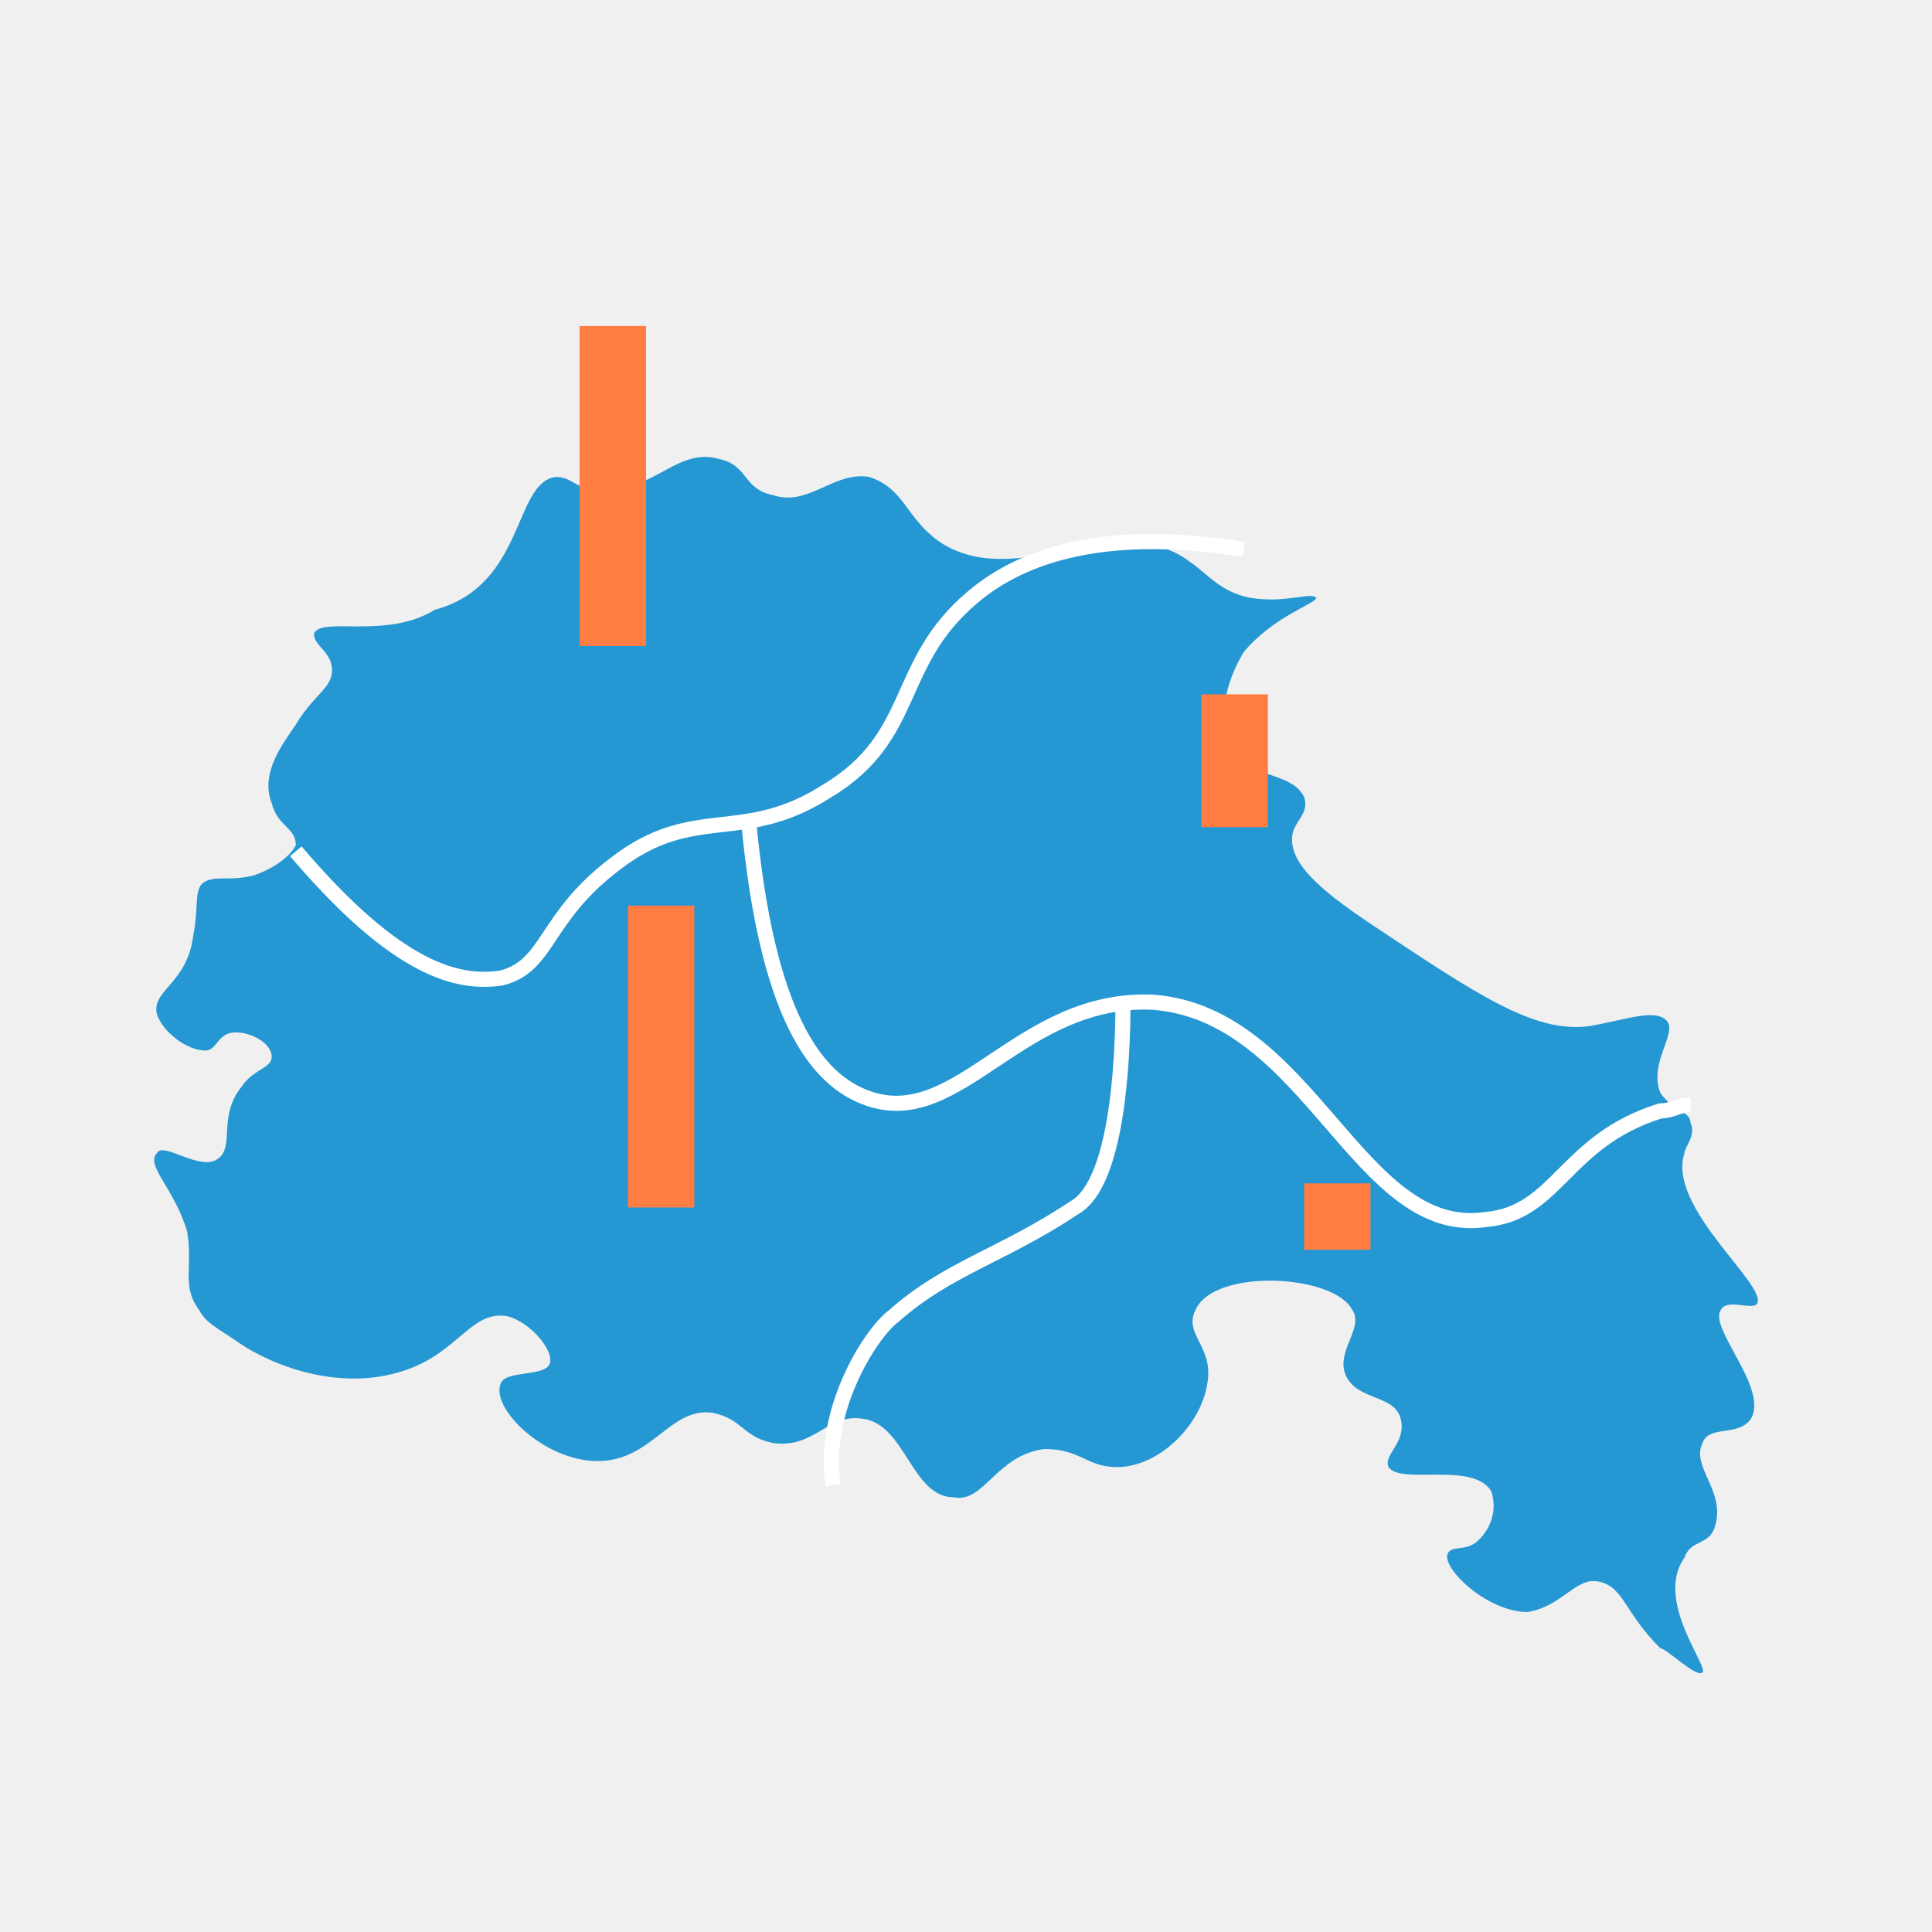
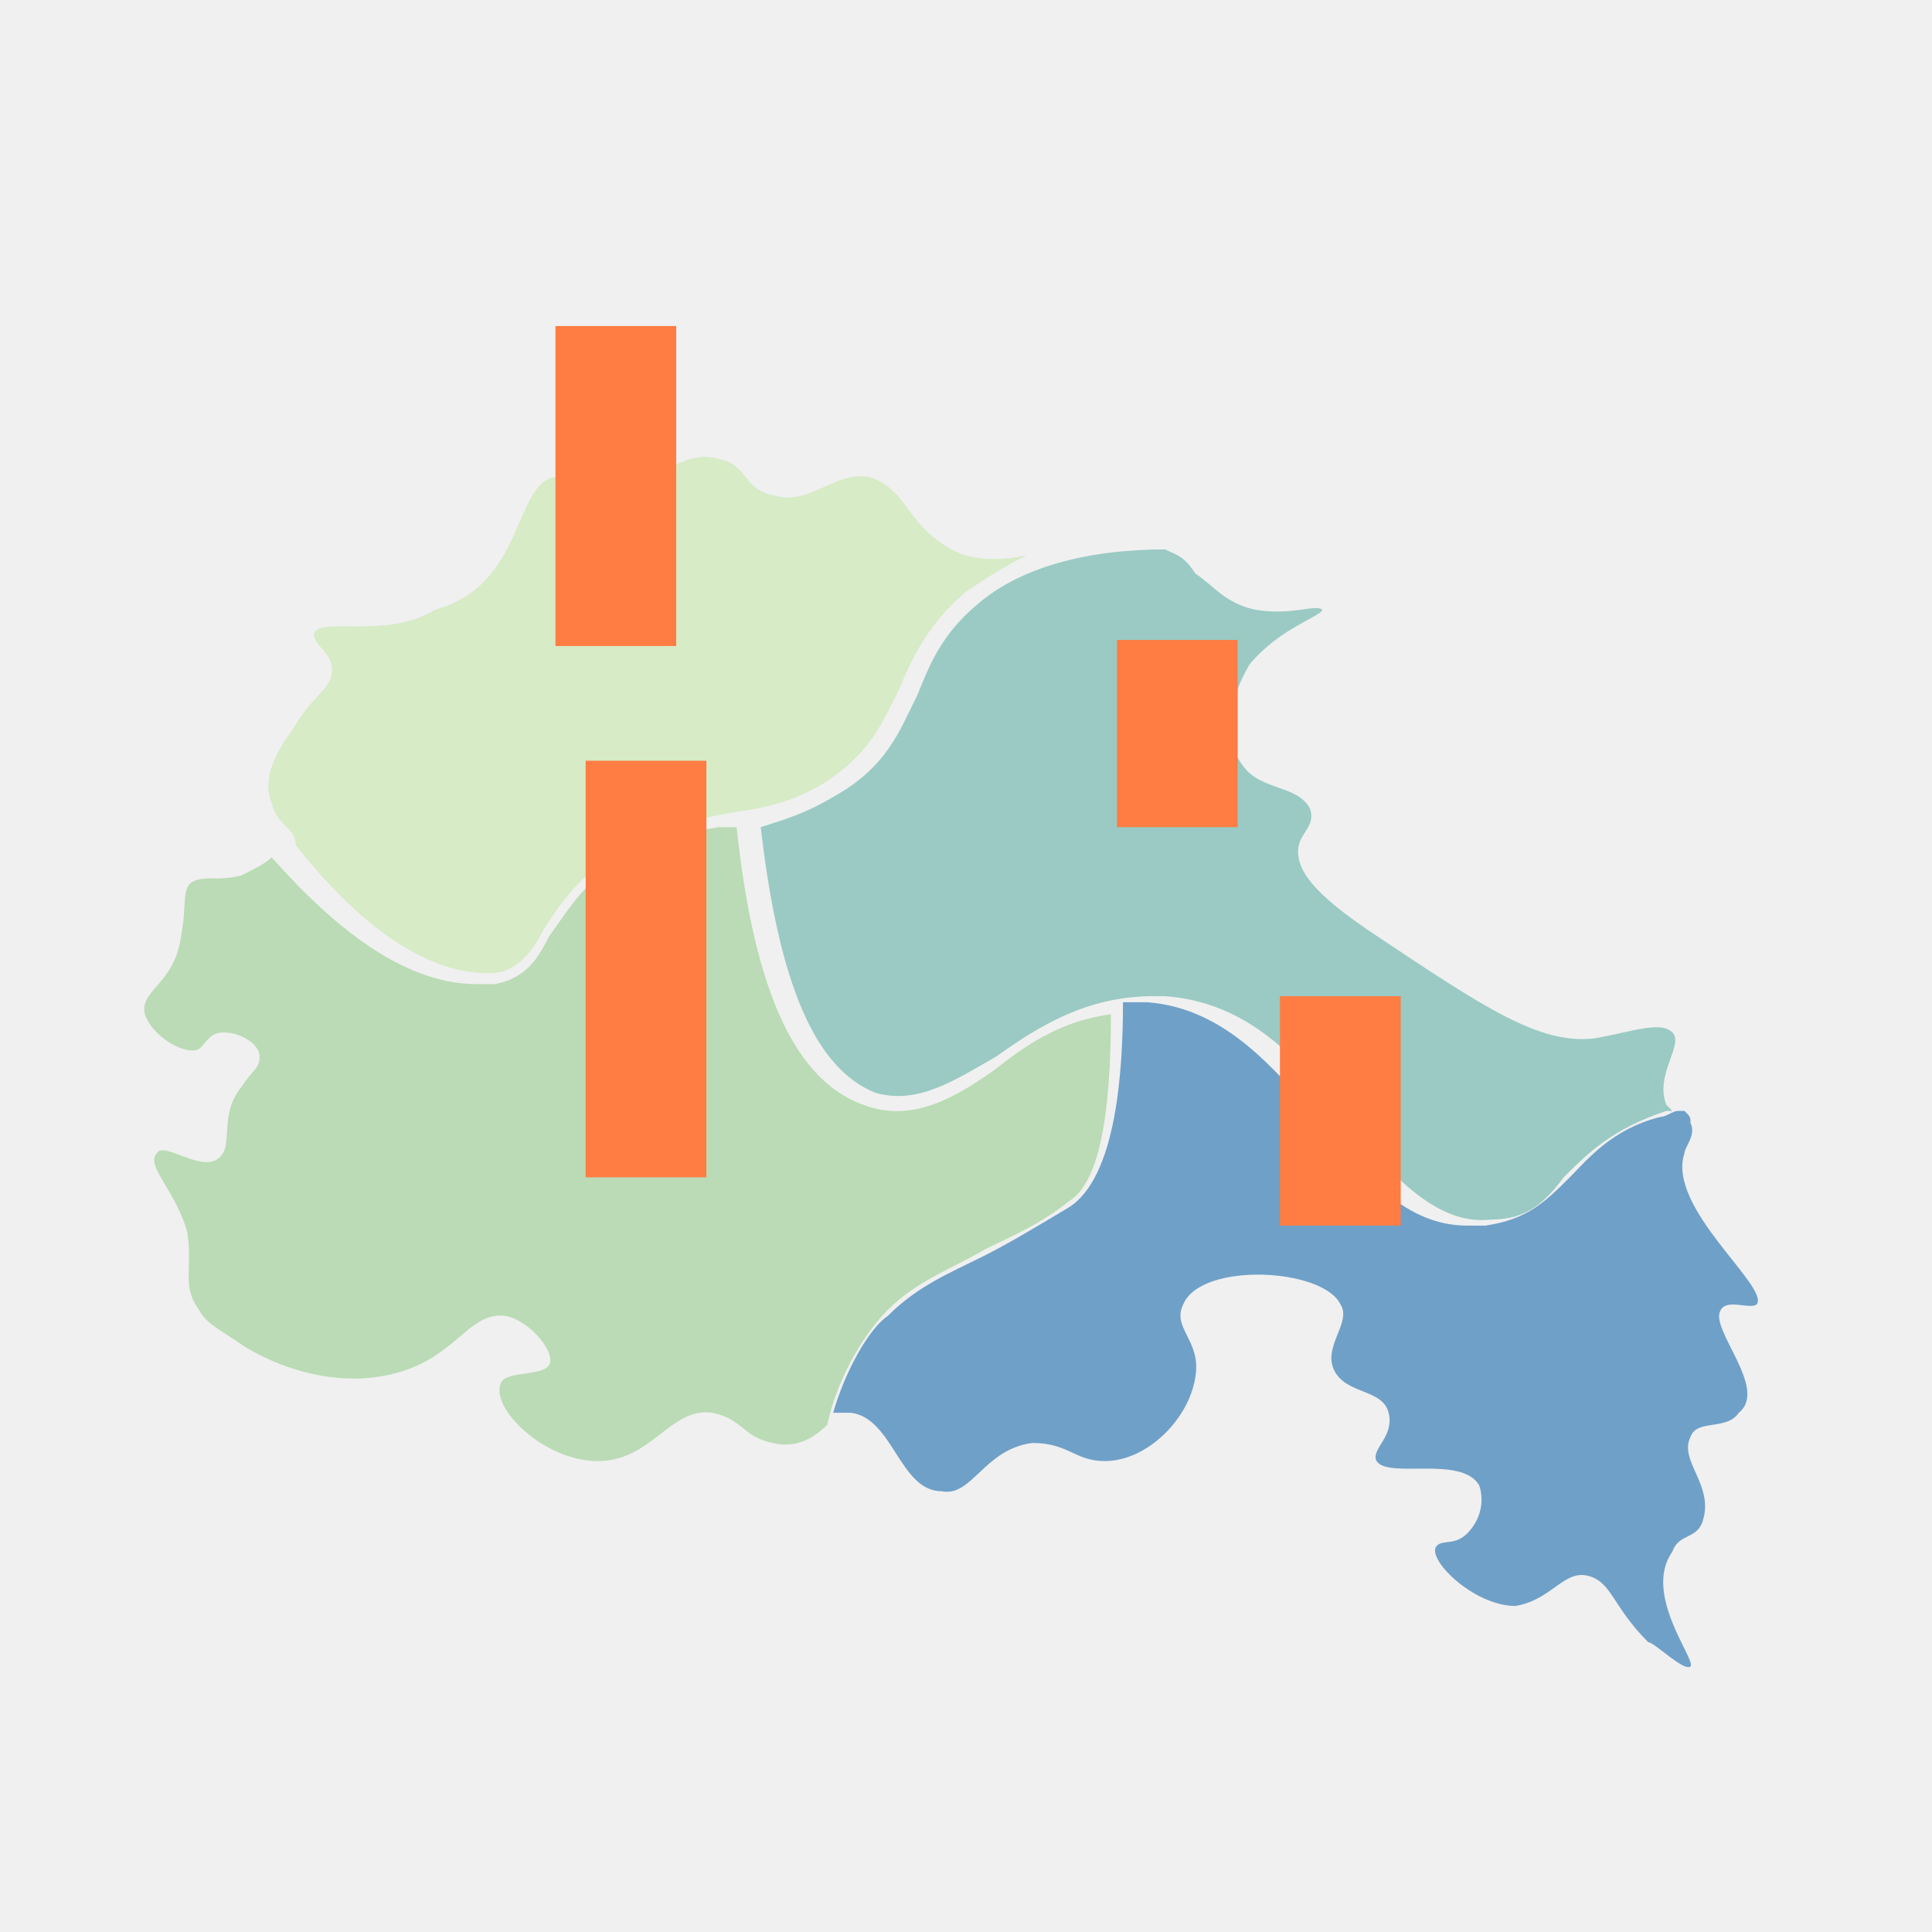
<svg xmlns="http://www.w3.org/2000/svg" version="1.1" id="Layer_1" x="0px" y="0px" viewBox="0 0 32 32" style="enable-background:new 0 0 32 32;" xml:space="preserve">
  <style type="text/css">
- 	.st0{fill:#2597D3;}
- 	.st1{fill:none;stroke:#FFFFFF;stroke-width:0.25;stroke-miterlimit:10;}
- 	.st2{fill:none;stroke:#FF7C43;stroke-width:0.5;stroke-miterlimit:10;}
- 	.st3{fill:#FF7C43;}
+ 	.st0{fill:#9ACAC3;}
+ 	.st1{fill:#D6EBC6;}
+ 	.st2{fill:#BADBB5;}
+ 	.st3{fill:#6FA0C8;}
+ 	.st4{fill:#FF7C43;}
</style>
-   <path class="st0" d="M28.2,27.7c-0.1,0.1-0.6-0.4-0.7-0.4c-0.6-0.6-0.6-1-1-1.1c-0.4-0.1-0.6,0.4-1.2,0.5c-0.7,0-1.5-0.8-1.3-1  c0.1-0.1,0.3,0,0.5-0.2c0.2-0.2,0.3-0.5,0.2-0.8c-0.3-0.5-1.5-0.1-1.7-0.4c-0.1-0.2,0.3-0.4,0.2-0.8c-0.1-0.4-0.7-0.3-0.9-0.7  c-0.2-0.4,0.3-0.8,0.1-1.1c-0.3-0.6-2.3-0.7-2.6,0c-0.2,0.4,0.3,0.6,0.2,1.2c-0.1,0.7-0.8,1.4-1.5,1.4c-0.5,0-0.6-0.3-1.2-0.3  c-0.8,0.1-1,0.9-1.5,0.8c-0.7,0-0.8-1.2-1.5-1.3c-0.6-0.1-0.8,0.5-1.5,0.4c-0.5-0.1-0.5-0.4-1-0.5c-0.7-0.1-1,0.8-1.9,0.8  c-0.9,0-1.8-0.9-1.6-1.3c0.1-0.2,0.7-0.1,0.8-0.3c0.1-0.2-0.3-0.7-0.7-0.8c-0.6-0.1-0.8,0.6-1.7,0.9c-1.2,0.4-2.4-0.2-2.8-0.5  c-0.3-0.2-0.5-0.3-0.6-0.5c-0.3-0.4-0.1-0.7-0.2-1.3c-0.2-0.7-0.7-1.1-0.5-1.3c0.1-0.2,0.7,0.3,1,0.1c0.3-0.2,0-0.7,0.4-1.2  c0.2-0.3,0.5-0.3,0.5-0.5c0-0.2-0.3-0.4-0.6-0.4c-0.3,0-0.3,0.3-0.5,0.3c-0.3,0-0.7-0.3-0.8-0.6c-0.1-0.4,0.5-0.5,0.6-1.3  c0.1-0.5,0-0.8,0.2-0.9c0.2-0.1,0.4,0,0.8-0.1c0.3-0.1,0.6-0.3,0.7-0.5c0-0.3-0.3-0.3-0.4-0.7c-0.2-0.5,0.2-1,0.4-1.3  c0.3-0.5,0.6-0.6,0.6-0.9c0-0.3-0.3-0.4-0.3-0.6c0.1-0.3,1.2,0.1,2-0.4C8.7,9.7,8.5,8,9.2,7.9c0.3,0,0.3,0.2,0.7,0.2  c0.9,0.1,1.3-0.7,2-0.5c0.5,0.1,0.4,0.5,0.9,0.6c0.6,0.2,1-0.4,1.6-0.3C15,8.1,15,8.6,15.6,9c1.3,0.8,2.9-0.6,4.1,0.3  c0.3,0.2,0.5,0.5,1,0.6c0.6,0.1,1-0.1,1.1,0c0,0.1-0.7,0.3-1.2,0.9c-0.3,0.5-0.5,1.2-0.1,1.7c0.3,0.4,0.9,0.3,1.1,0.7  c0.1,0.3-0.2,0.4-0.2,0.7c0,0.4,0.4,0.8,1.3,1.4c1.8,1.2,2.7,1.8,3.6,1.7c0.6-0.1,1.1-0.3,1.3-0.1c0.2,0.2-0.3,0.7-0.1,1.2  c0.2,0.3,0.5,0.3,0.5,0.5c0.1,0.2-0.1,0.4-0.1,0.5c-0.3,0.9,1.4,2.2,1.2,2.5c-0.1,0.1-0.5-0.1-0.6,0.1c-0.2,0.3,0.8,1.3,0.5,1.8  c-0.2,0.3-0.7,0.1-0.8,0.4c-0.2,0.4,0.4,0.8,0.2,1.4c-0.1,0.3-0.4,0.2-0.5,0.5C27.4,26.5,28.3,27.6,28.2,27.7z" />
-   <path class="st1" d="M4.9,14.1c1.7,2,2.7,2.2,3.4,2.1c0.8-0.2,0.7-1,1.9-1.9c1.3-1,2.1-0.3,3.5-1.2c1.5-0.9,1.1-2.1,2.4-3.2  c0.7-0.6,2-1.2,4.5-0.8" />
-   <path class="st1" d="M12.4,13.6c0.3,3.2,1.1,4.3,2,4.6c1.5,0.5,2.5-1.7,4.7-1.6c2.6,0.2,3.4,3.9,5.5,3.6c1.2-0.1,1.3-1.3,2.9-1.8  c0.2,0,0.3-0.1,0.5-0.1" />
-   <path class="st1" d="M13.8,24.6c-0.2-1.2,0.6-2.5,1-2.8c0.9-0.8,1.8-1,3-1.8c0.7-0.4,0.8-2.4,0.8-3.4" />
-   <rect x="9.6" y="5.4" class="st3" width="1.1" height="5.3" />
-   <rect x="10.4" y="15" class="st3" width="1.1" height="5" />
-   <rect x="19.9" y="11.5" class="st3" width="1.1" height="2.2" />
-   <rect x="21.6" y="19.6" class="st3" width="1.1" height="1.1" />
+   <g>
+     <path class="st0" d="M19.3,9.1c-1.3,0-2.4,0.3-3.1,0.9c-0.6,0.5-0.8,1-1,1.5c-0.3,0.6-0.5,1.2-1.4,1.7c-0.5,0.3-0.9,0.4-1.2,0.5   c0.3,2.6,0.9,4,1.9,4.4c0.7,0.2,1.3-0.2,2-0.6c0.7-0.5,1.5-1,2.6-1c0,0,0.1,0,0.2,0c1.4,0.1,2.3,1.1,3,2.1c0.8,0.9,1.5,1.7,2.4,1.6   c0.6,0,0.9-0.3,1.2-0.7c0.4-0.4,0.8-0.8,1.7-1.1l0,0c0.1,0,0.1,0,0.1,0c0,0-0.1-0.1-0.1-0.1c-0.2-0.5,0.3-1,0.1-1.2   c-0.2-0.2-0.7,0-1.3,0.1c-0.9,0.1-1.8-0.5-3.6-1.7c-0.9-0.6-1.3-1-1.3-1.4c0-0.3,0.3-0.4,0.2-0.7c-0.2-0.4-0.8-0.3-1.1-0.7   c-0.4-0.5-0.2-1.2,0.1-1.7c0.5-0.6,1.2-0.8,1.2-0.9c-0.1-0.1-0.5,0.1-1.1,0c-0.5-0.1-0.7-0.4-1-0.6C19.6,9.2,19.5,9.2,19.3,9.1z" />
+     <path class="st1" d="M4.9,14C4.9,14,4.9,14,4.9,14c1.5,1.9,2.7,2.2,3.4,2.1C8.6,16,8.8,15.8,9,15.4c0.2-0.3,0.5-0.8,1.1-1.2   c0.7-0.5,1.3-0.6,1.8-0.7c0.5-0.1,1-0.1,1.7-0.5c0.8-0.5,1-1,1.3-1.6c0.2-0.5,0.5-1.1,1.1-1.6c0.3-0.2,0.6-0.4,1-0.6   c-0.5,0.1-1,0.1-1.4-0.2C15,8.6,15,8.1,14.4,7.9c-0.6-0.1-1,0.5-1.6,0.3c-0.5-0.1-0.4-0.5-0.9-0.6c-0.7-0.2-1.1,0.6-2,0.5   c-0.4,0-0.4-0.2-0.7-0.2c-0.7,0.1-0.5,1.8-2,2.2c-0.8,0.5-1.9,0.1-2,0.4c0,0.2,0.3,0.3,0.3,0.6c0,0.3-0.3,0.4-0.6,0.9   c-0.2,0.3-0.6,0.8-0.4,1.3C4.6,13.7,4.9,13.7,4.9,14z" />
+     <path class="st2" d="M14.7,21.7c0.5-0.5,1.1-0.7,1.6-1c0.4-0.2,0.9-0.4,1.4-0.8c0.5-0.3,0.7-1.4,0.7-3.1c-0.8,0.1-1.4,0.5-1.9,0.9   c-0.7,0.5-1.4,0.9-2.2,0.6c-1.1-0.4-1.8-1.8-2.1-4.6c-0.1,0-0.2,0-0.3,0c-0.5,0.1-1.1,0.1-1.7,0.6c-0.6,0.4-0.8,0.8-1.1,1.2   c-0.2,0.4-0.4,0.7-0.9,0.8c-0.1,0-0.2,0-0.3,0c-0.8,0-1.9-0.4-3.4-2.1c-0.1,0.1-0.3,0.2-0.5,0.3c-0.4,0.1-0.6,0-0.8,0.1   c-0.2,0.1-0.1,0.4-0.2,0.9c-0.1,0.8-0.7,0.9-0.6,1.3c0.1,0.3,0.5,0.6,0.8,0.6c0.2,0,0.2-0.3,0.5-0.3c0.3,0,0.6,0.2,0.6,0.4   S4.2,17.7,4,18c-0.4,0.5-0.1,1-0.4,1.2c-0.3,0.2-0.9-0.3-1-0.1c-0.2,0.2,0.3,0.6,0.5,1.3C3.2,21,3,21.3,3.3,21.7   c0.1,0.2,0.3,0.3,0.6,0.5c0.4,0.3,1.6,0.9,2.8,0.5c0.9-0.3,1.1-1,1.7-0.9c0.4,0.1,0.8,0.6,0.7,0.8c-0.1,0.2-0.7,0.1-0.8,0.3   c-0.2,0.4,0.7,1.3,1.6,1.3c0.9,0,1.2-0.9,1.9-0.8c0.5,0.1,0.5,0.4,1,0.5c0.4,0.1,0.7-0.1,0.9-0.3C13.9,22.7,14.4,22,14.7,21.7z" />
+     <path class="st3" d="M28.5,21.7c0.1-0.2,0.5,0,0.6-0.1c0.2-0.3-1.5-1.6-1.2-2.5c0-0.1,0.2-0.3,0.1-0.5c0-0.1,0-0.1-0.1-0.2   c0,0-0.1,0-0.1,0c-0.1,0-0.2,0.1-0.3,0.1c-0.8,0.2-1.2,0.7-1.5,1c-0.4,0.4-0.7,0.7-1.4,0.8c-0.1,0-0.2,0-0.3,0   c-1,0-1.7-0.8-2.4-1.7c-0.8-0.9-1.6-1.9-2.9-2c-0.1,0-0.2,0-0.4,0c0,1.1-0.1,2.9-0.9,3.4c-0.5,0.3-1,0.6-1.4,0.8   c-0.6,0.3-1.1,0.5-1.6,1c-0.3,0.2-0.7,0.9-0.9,1.6c0.1,0,0.2,0,0.3,0c0.7,0.1,0.8,1.3,1.5,1.3c0.5,0.1,0.7-0.7,1.5-0.8   c0.6,0,0.7,0.3,1.2,0.3c0.7,0,1.4-0.7,1.5-1.4c0.1-0.6-0.4-0.8-0.2-1.2c0.3-0.7,2.3-0.6,2.6,0c0.2,0.3-0.3,0.7-0.1,1.1   c0.2,0.4,0.8,0.3,0.9,0.7c0.1,0.4-0.3,0.6-0.2,0.8c0.2,0.3,1.4-0.1,1.7,0.4c0.1,0.3,0,0.6-0.2,0.8s-0.4,0.1-0.5,0.2   c-0.2,0.2,0.6,1,1.3,1c0.6-0.1,0.8-0.6,1.2-0.5c0.4,0.1,0.4,0.5,1,1.1c0.1,0,0.6,0.5,0.7,0.4c0.1-0.1-0.8-1.2-0.3-1.9   c0.1-0.3,0.4-0.2,0.5-0.5c0.2-0.6-0.4-1-0.2-1.4c0.1-0.3,0.6-0.1,0.8-0.4C29.3,23,28.3,22,28.5,21.7z" />
+   </g>
+   <rect x="9.2" y="5.4" class="st4" width="2" height="5.3" />
+   <rect x="9.7" y="12.6" class="st4" width="2" height="6.9" />
+   <rect x="18.5" y="10.6" class="st4" width="2" height="3.1" />
+   <rect x="21.2" y="16.5" class="st4" width="2" height="3.8" />
</svg>
